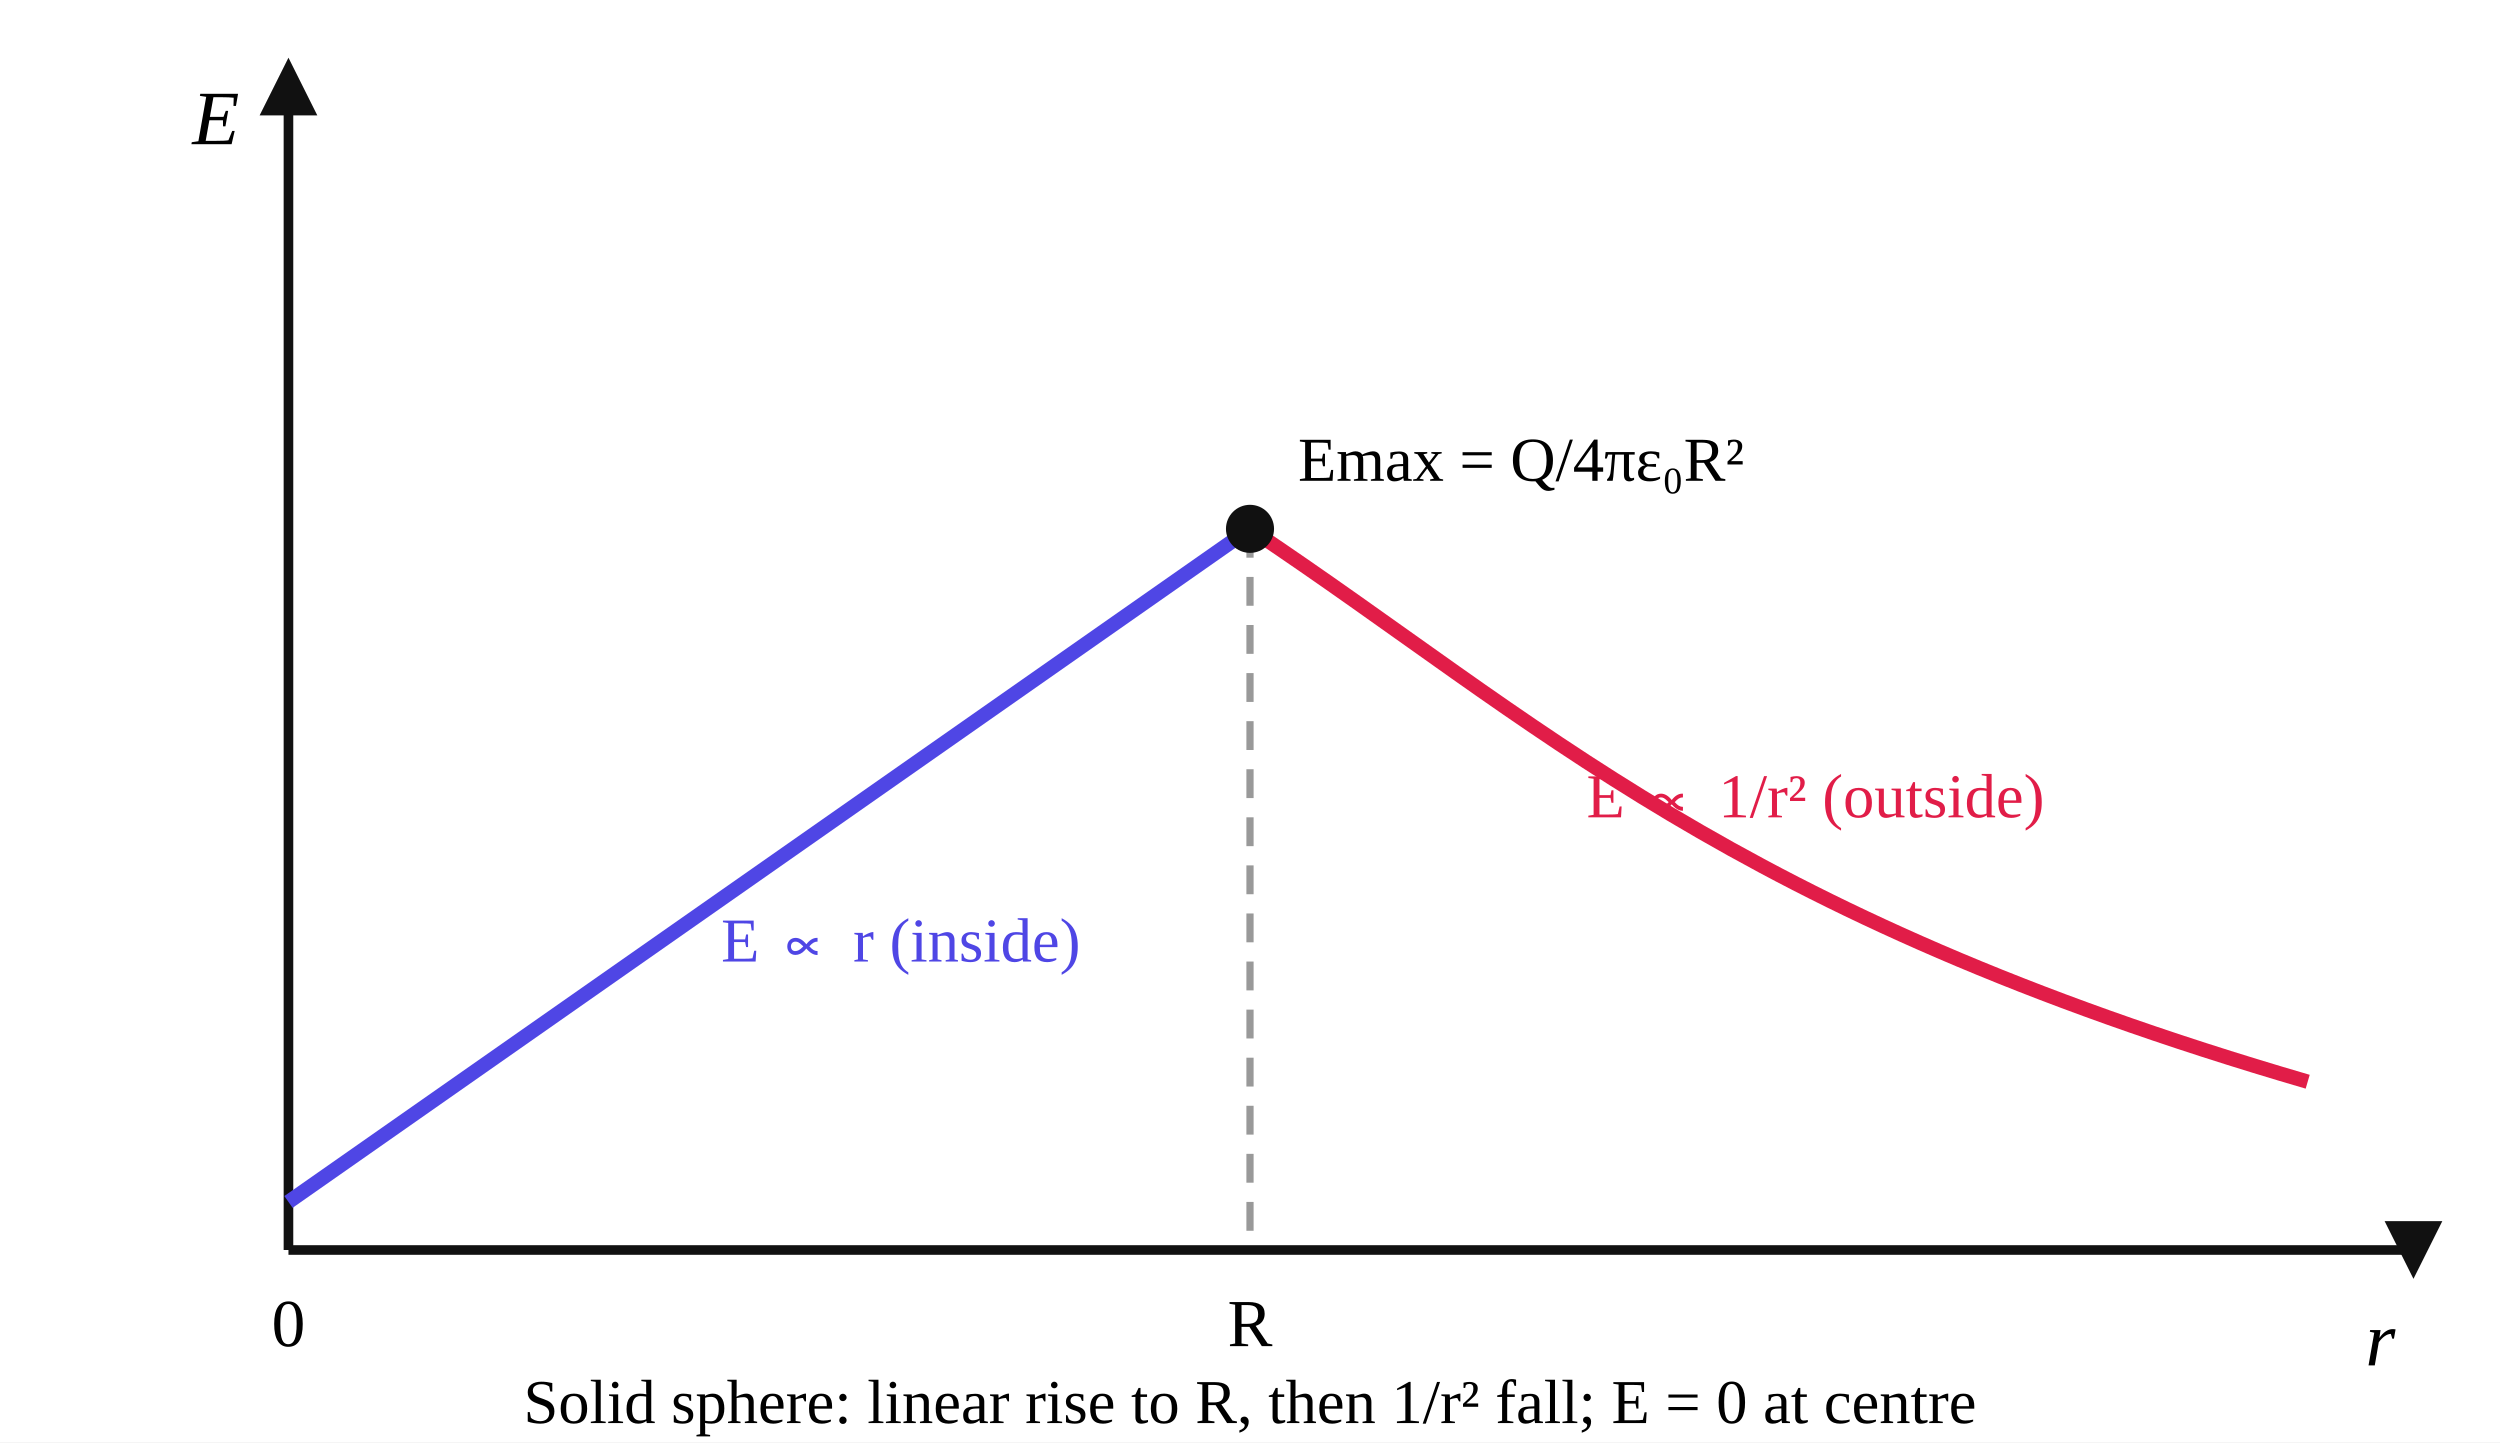
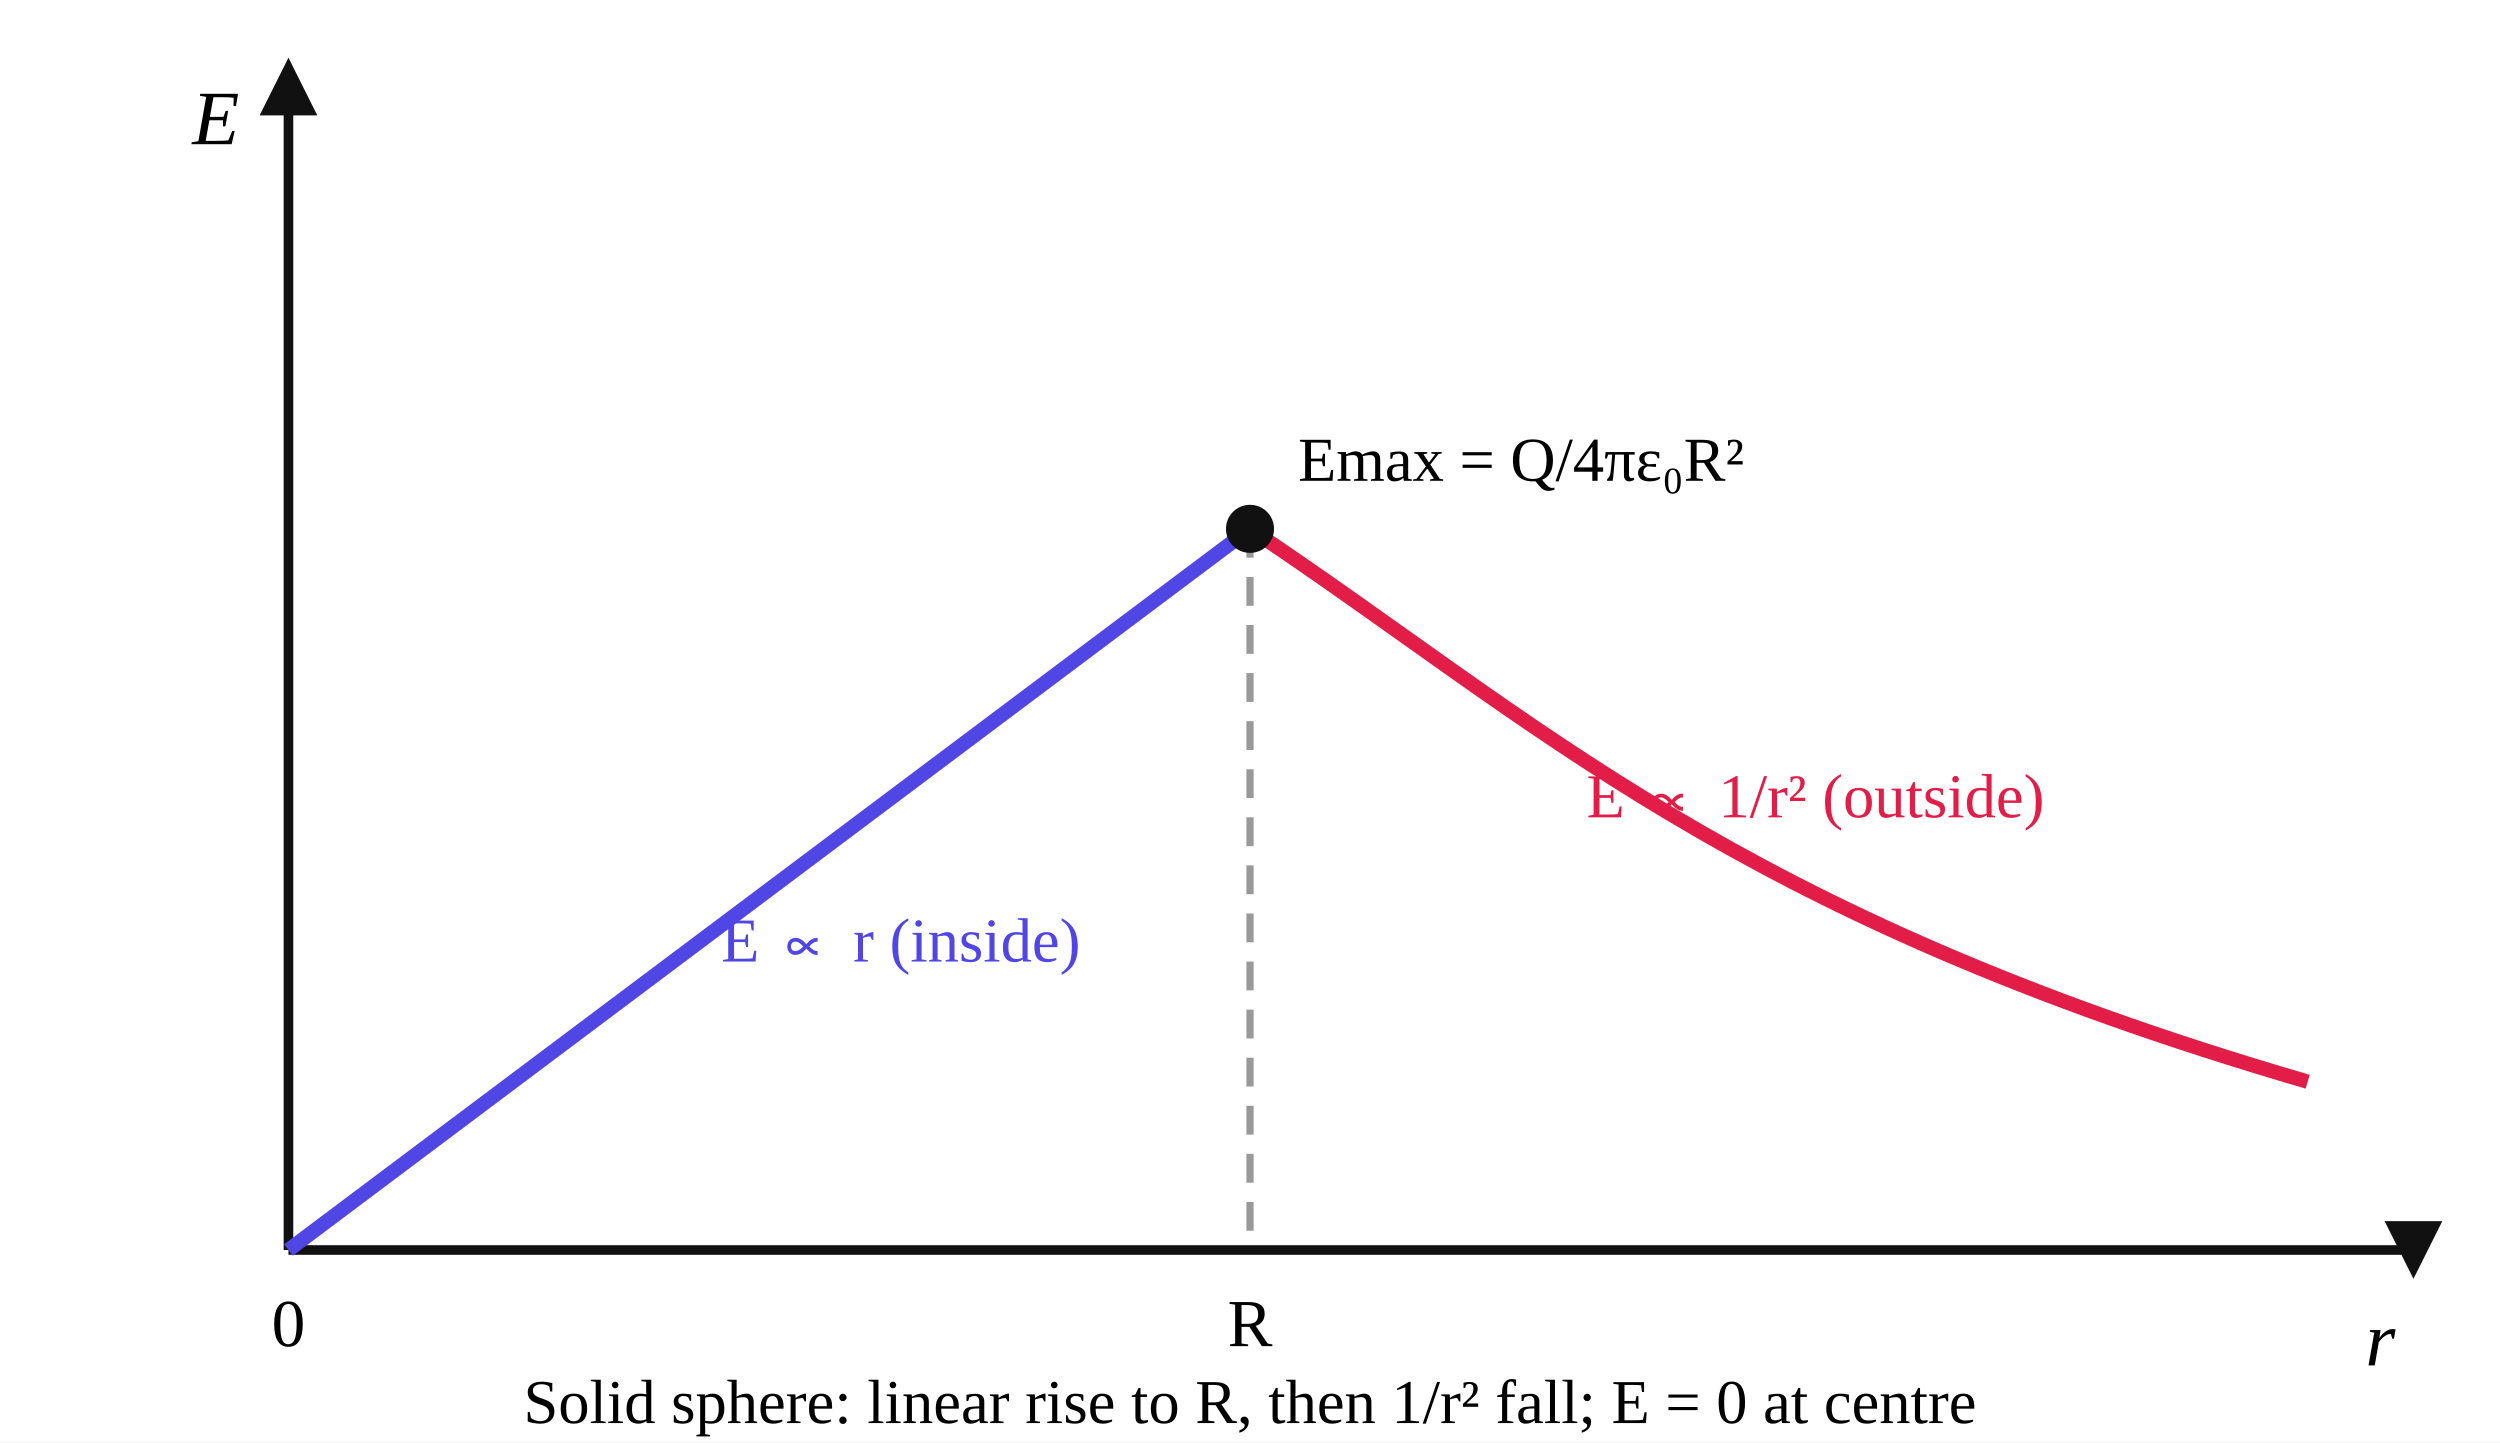
<svg xmlns="http://www.w3.org/2000/svg" width="520" height="300" viewBox="0 0 520 300">
  <rect width="520" height="300" fill="#fff" />
  <line x1="60" y1="20" x2="60" y2="260" stroke="#111" stroke-width="2" />
  <line x1="60" y1="260" x2="500" y2="260" stroke="#111" stroke-width="2" />
  <polygon points="60,12 54,24 66,24" fill="#111" />
  <polygon points="508,254 496,254 502,266" fill="#111" />
  <text x="40" y="30" font-size="16" font-style="italic">E</text>
  <text x="492" y="284" font-size="16" font-style="italic">r</text>
  <line x1="260" y1="110" x2="260" y2="260" stroke="#999" stroke-width="1.5" stroke-dasharray="6 4" />
  <text x="260" y="280" text-anchor="middle" font-size="14">R</text>
  <text x="60" y="280" text-anchor="middle" font-size="14">0</text>
-   <line x1="60" y1="250" x2="260" y2="110" stroke="#4f46e5" stroke-width="3" />
+   <line x1="60" y1="260" x2="260" y2="110" stroke="#4f46e5" stroke-width="3" />
  <path d="M260,110 C320,150 360,190 480,225" stroke="#e11d48" stroke-width="3" fill="none" />
  <circle cx="260" cy="110" r="5" fill="#111" />
  <text x="150" y="200" font-size="13" fill="#4f46e5">E ∝ r (inside)</text>
  <text x="330" y="170" font-size="13" fill="#e11d48">E ∝ 1/r² (outside)</text>
  <text x="270" y="100" font-size="13">Emax = Q/4πε₀R²</text>
  <text x="260" y="296" text-anchor="middle" font-size="13">Solid sphere: linear rise to R, then 1/r² fall; E = 0 at centre</text>
</svg>
